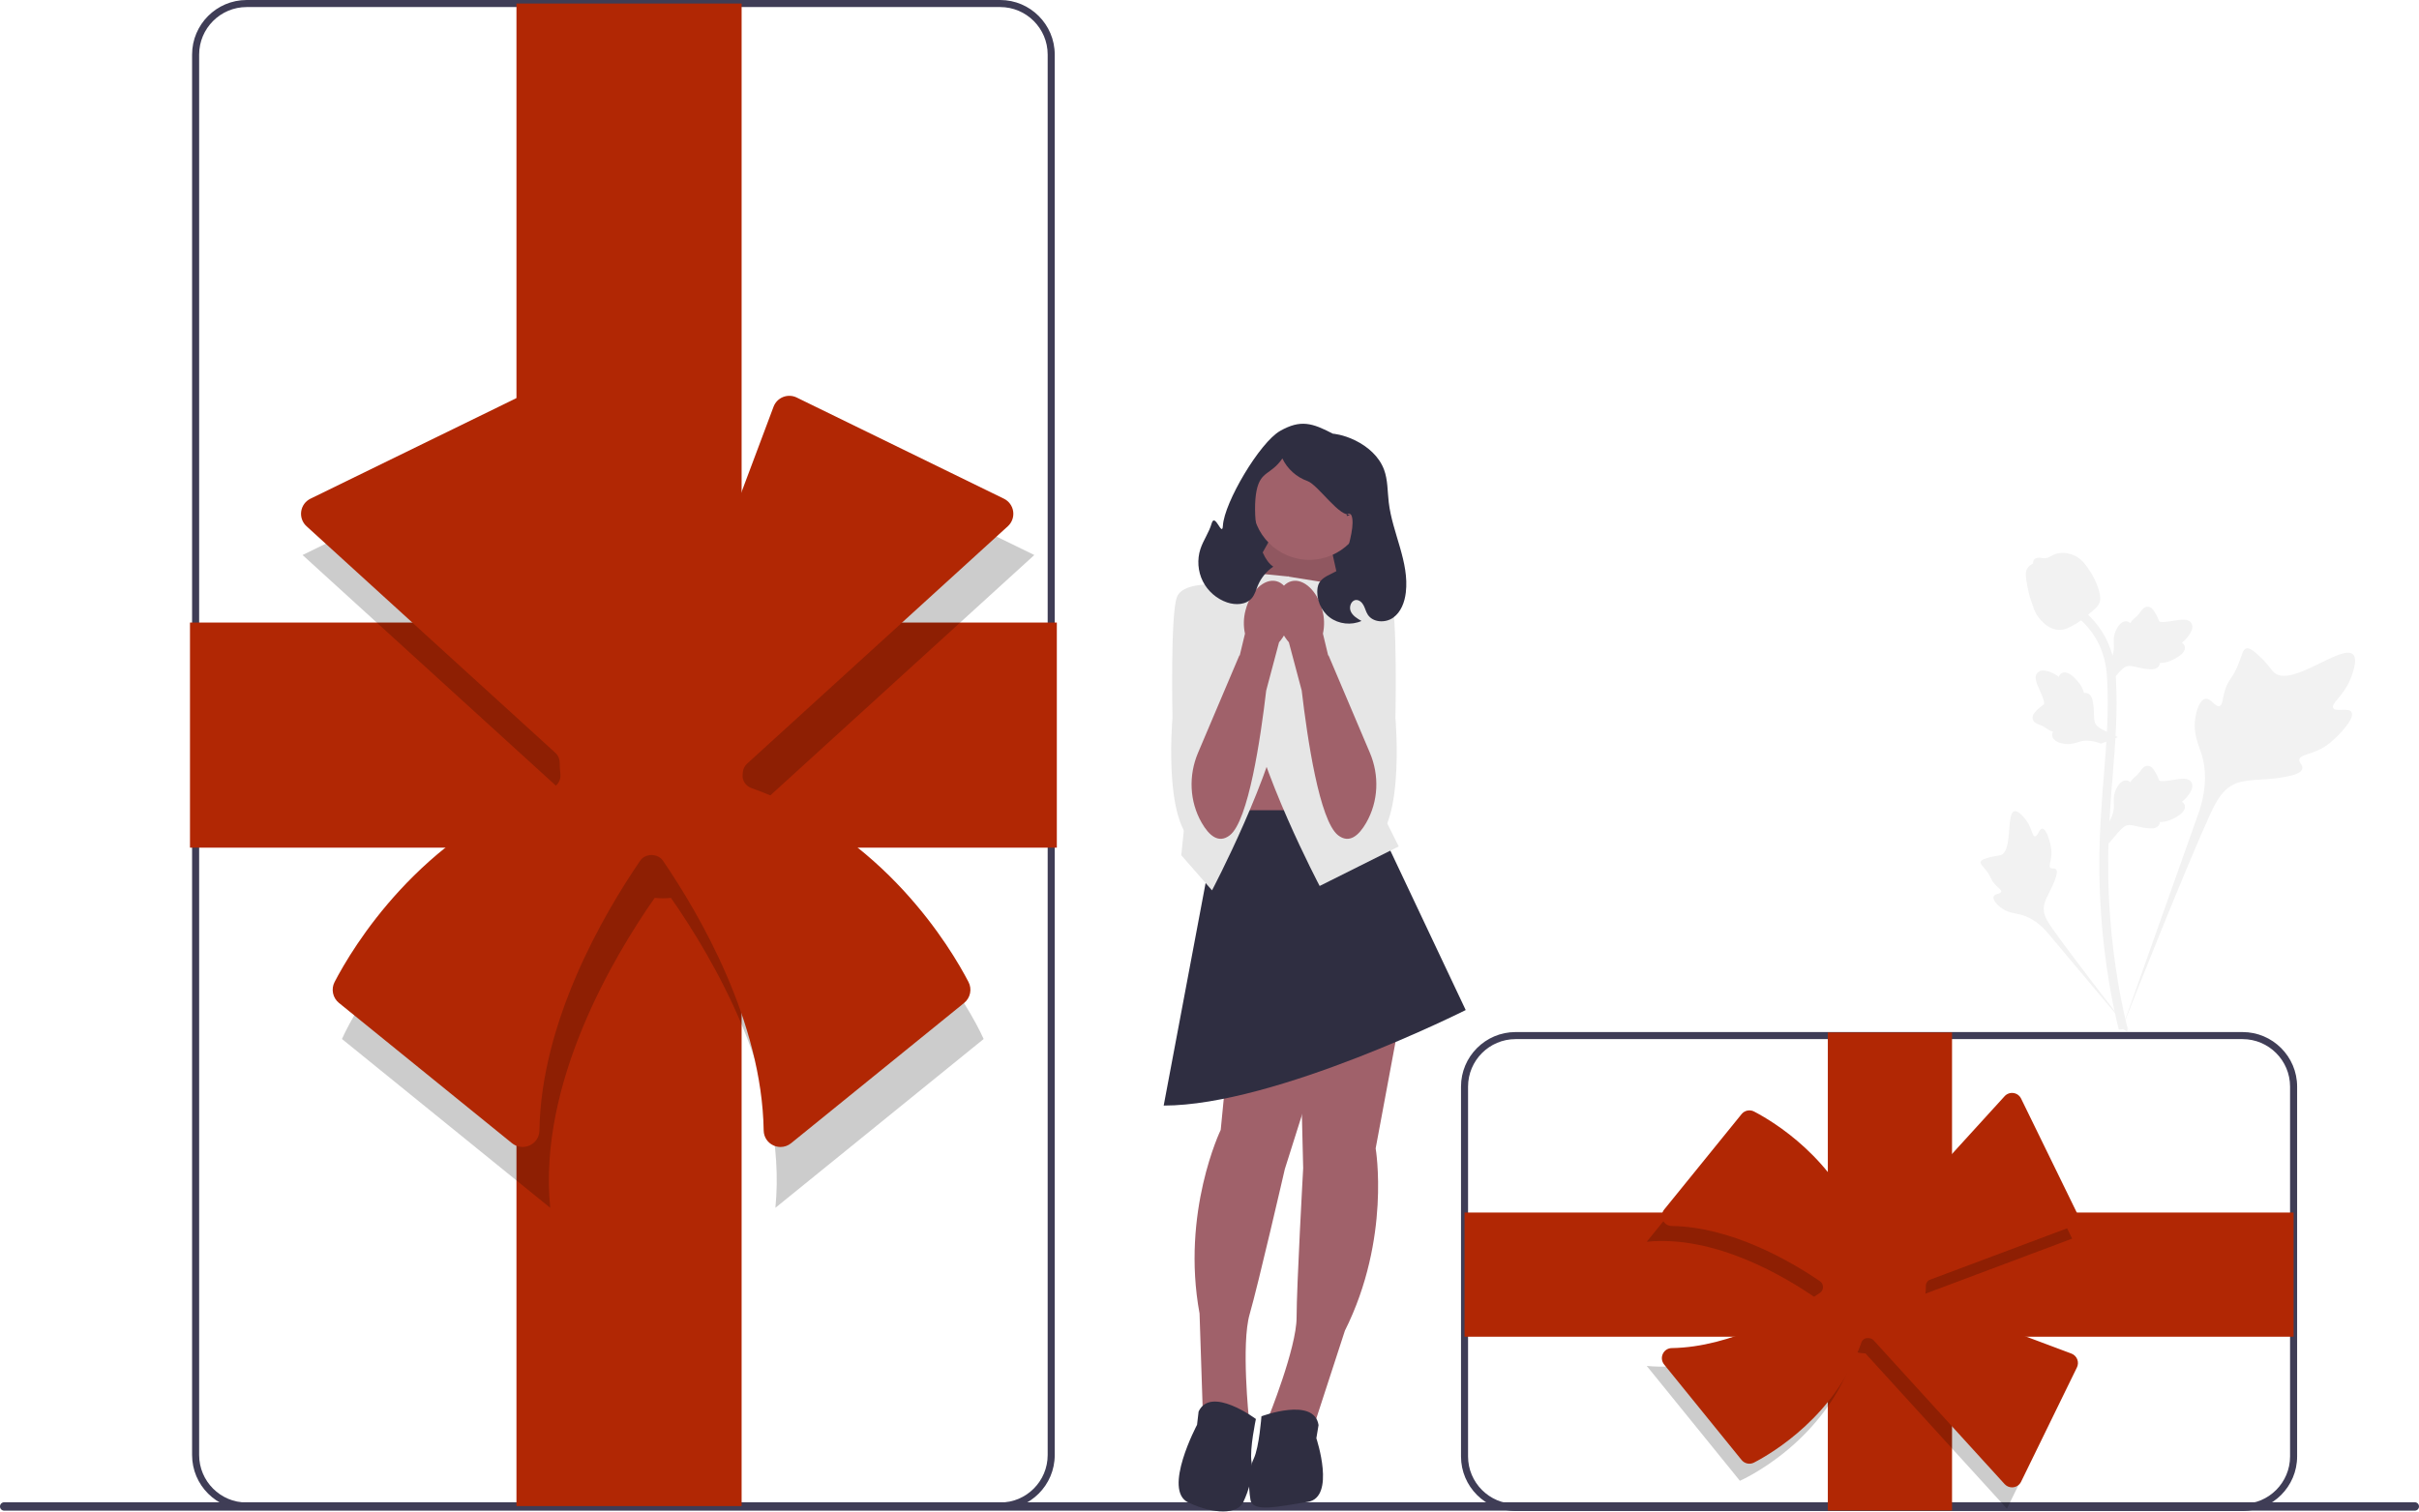
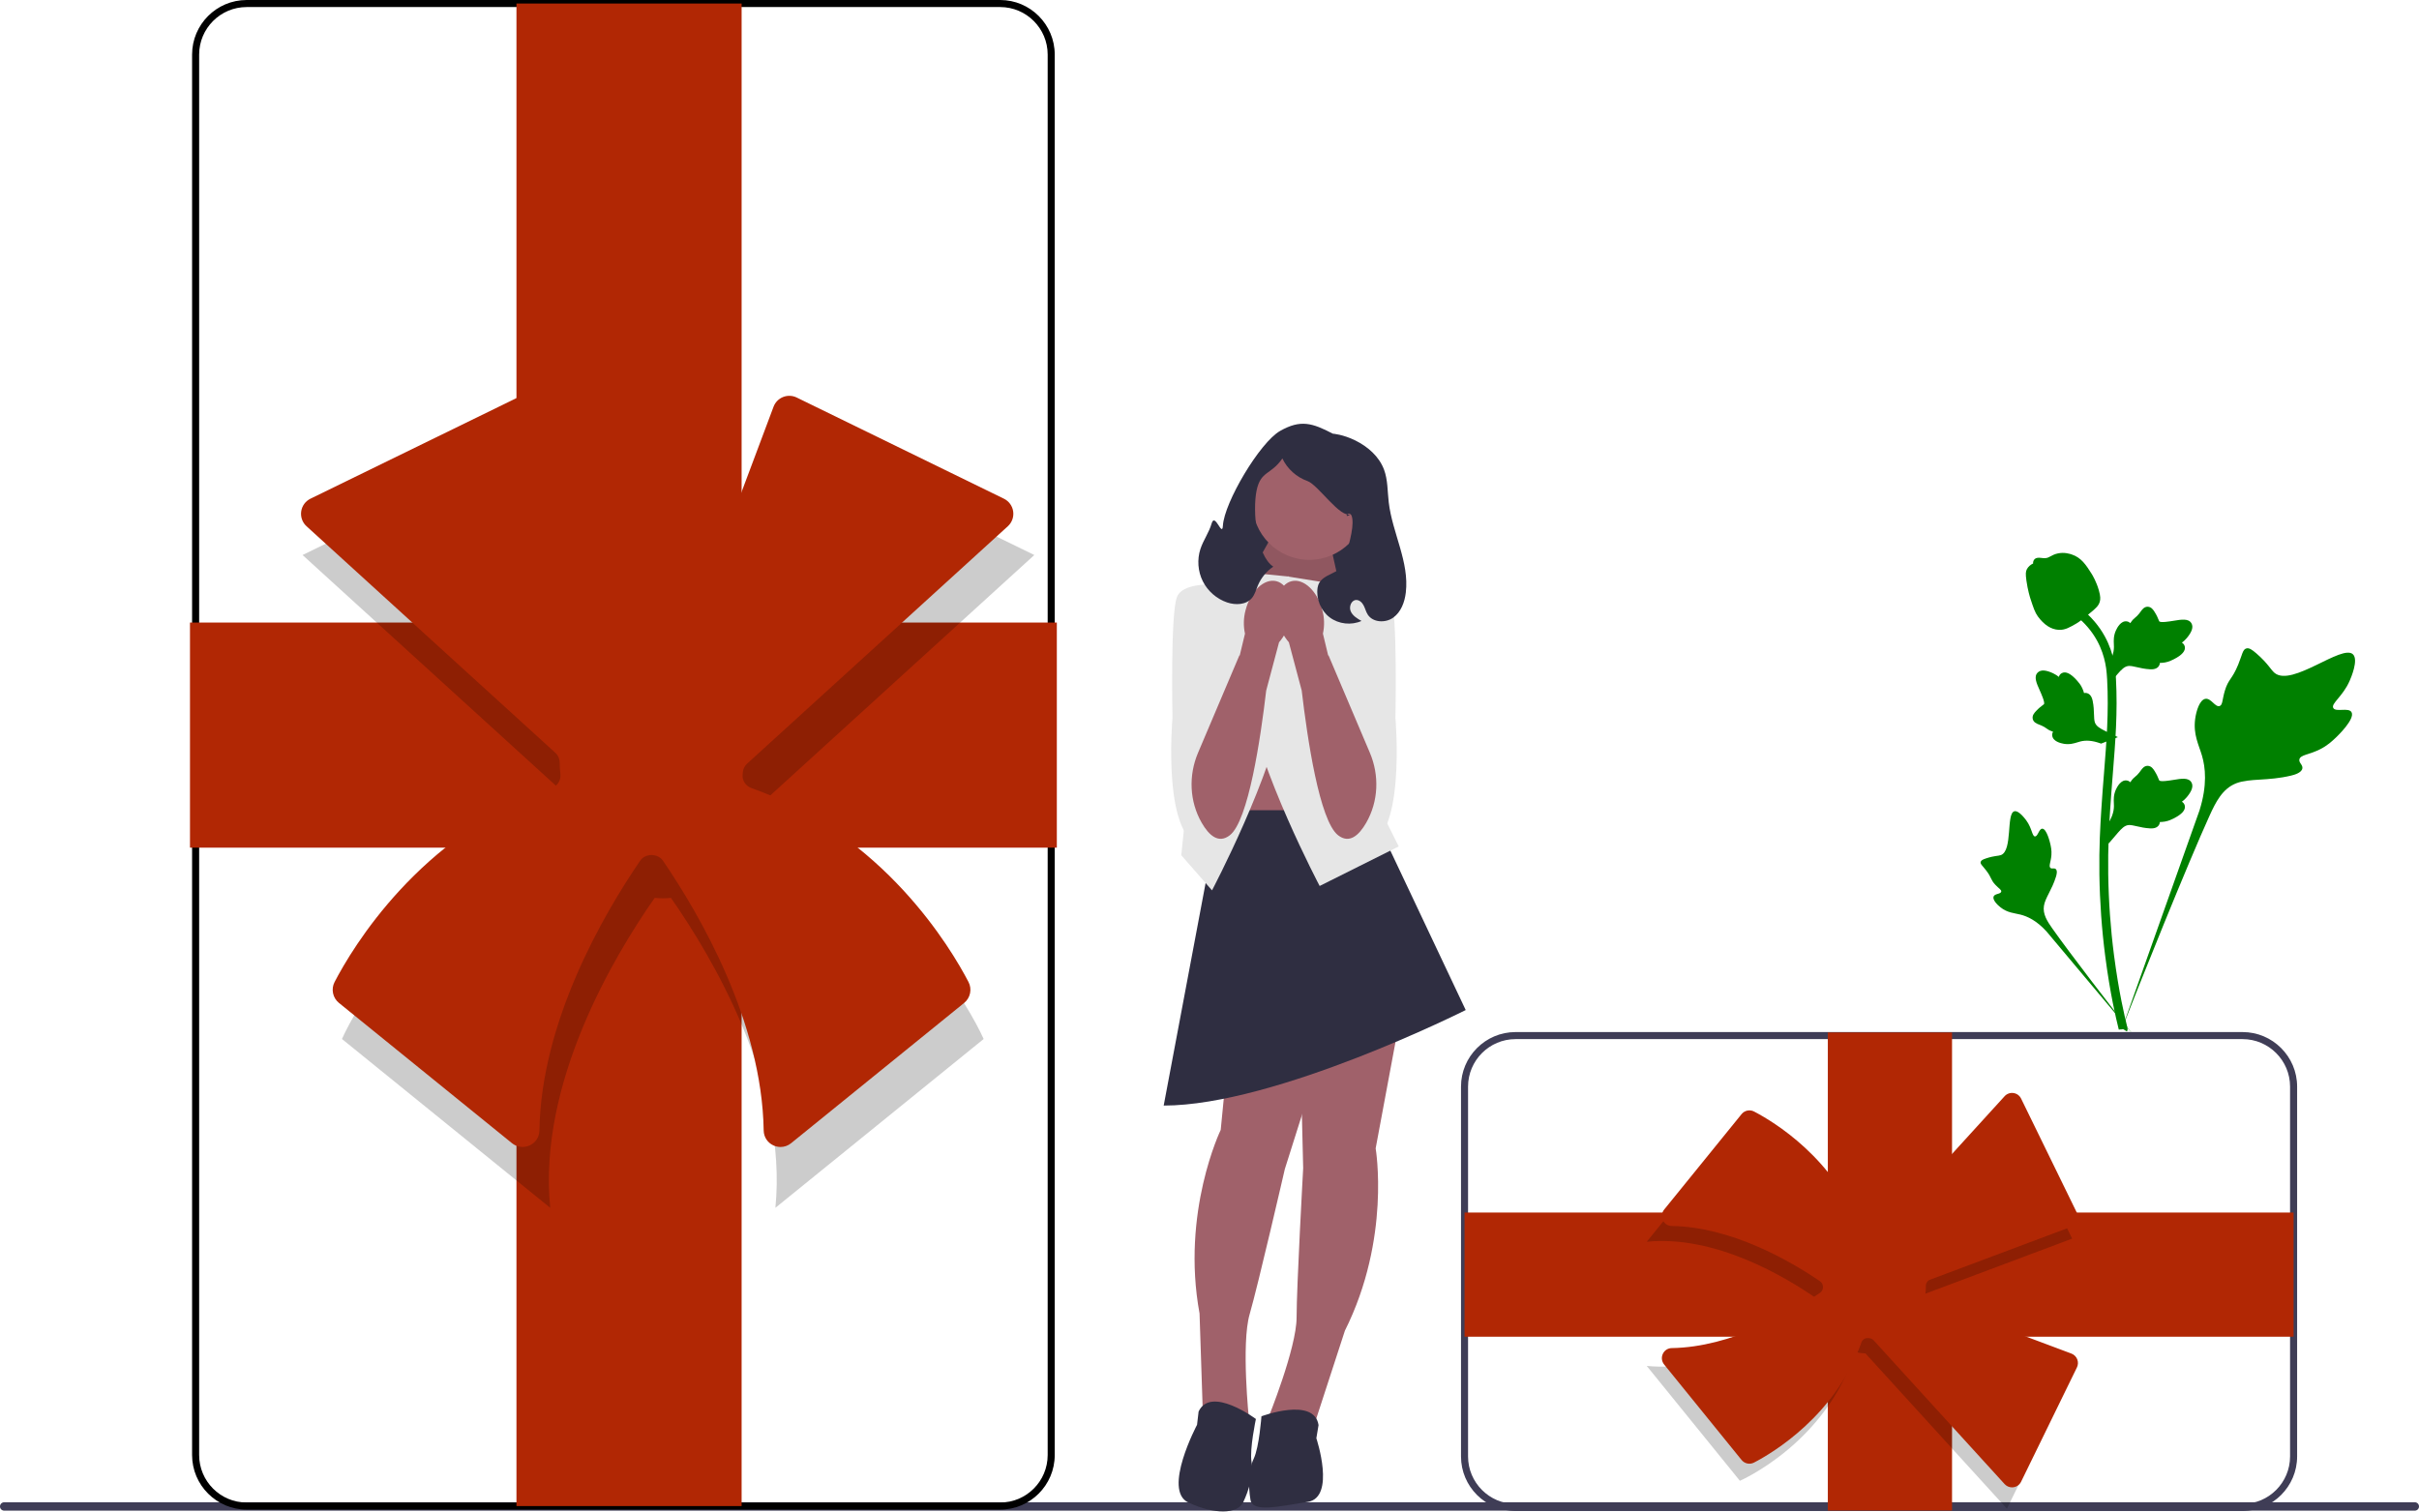
<svg xmlns="http://www.w3.org/2000/svg" width="685.67" height="428.525" viewBox="0 0 685.67 428.525">
  <path d="M0,427.11c0,.66,.53,1.19,1.19,1.19H684.48c.66,0,1.19-.53,1.19-1.19,0-.66-.53-1.19-1.19-1.19H1.19c-.66,0-1.19,.53-1.19,1.19Z" fill="#3f3d56" />
-   <path d="M283.497,428H69.917c-8.529,0-15.468-6.939-15.468-15.469V15.468c0-8.529,6.939-15.468,15.468-15.468h213.58c8.529,0,15.468,6.939,15.468,15.468V412.531c0,8.529-6.939,15.469-15.468,15.469ZM69.917,2c-7.426,0-13.468,6.042-13.468,13.468V412.531c0,7.427,6.042,13.469,13.468,13.469h213.58c7.426,0,13.468-6.042,13.468-13.469V15.468c0-7.426-6.042-13.468-13.468-13.468H69.917Z" fill="#3f3d56" />
+   <path d="M283.497,428H69.917c-8.529,0-15.468-6.939-15.468-15.469V15.468c0-8.529,6.939-15.468,15.468-15.468h213.58c8.529,0,15.468,6.939,15.468,15.468V412.531c0,8.529-6.939,15.469-15.468,15.469ZM69.917,2c-7.426,0-13.468,6.042-13.468,13.468V412.531c0,7.427,6.042,13.469,13.468,13.469h213.58c7.426,0,13.468-6.042,13.468-13.469V15.468c0-7.426-6.042-13.468-13.468-13.468H69.917Z" fill="#000" />
  <g>
-     <path d="M666.534,201.907c-.844-1.424-4.497,.101-5.168-1.191-.669-1.287,2.724-3.249,4.663-7.73,.35-.808,2.553-5.9,.922-7.472-3.092-2.978-17.24,9.313-22.191,5.29-1.087-.883-1.846-2.645-5.134-5.506-1.308-1.138-2.099-1.652-2.865-1.461-1.086,.271-1.172,1.725-2.337,4.584-1.747,4.287-2.78,4.028-3.798,7.449-.756,2.539-.583,4.016-1.472,4.303-1.258,.407-2.416-2.286-4.011-2.045-1.627,.246-2.611,3.382-2.922,5.73-.583,4.406,1.035,7.313,1.932,10.371,.975,3.322,1.553,8.375-.698,15.528l-22.277,62.766c4.918-12.879,19.158-48.185,25.142-61.305,1.727-3.787,3.635-7.629,7.551-9.145,3.77-1.46,8.949-.588,15.55-2.179,.771-.186,2.911-.73,3.18-1.988,.223-1.04-1.036-1.621-.842-2.595,.259-1.307,2.734-1.323,5.775-2.831,2.144-1.063,3.48-2.328,4.629-3.415,.346-.328,5.495-5.262,4.371-7.157h-0Z" fill="#f2f2f2" />
-     <path d="M578.889,234.949c-.942,.004-1.248,2.236-2.076,2.193-.825-.043-.808-2.275-2.448-4.519-.296-.405-2.159-2.955-3.401-2.608-2.354,.658-.404,11.148-3.806,12.418-.747,.279-1.831,.143-4.184,.931-.936,.314-1.417,.554-1.544,.985-.18,.611,.508,1.073,1.575,2.47,1.6,2.094,1.175,2.527,2.56,4.013,1.028,1.104,1.803,1.445,1.687,1.964-.163,.735-1.819,.526-2.161,1.379-.349,.87,.907,2.257,1.969,3.087,1.994,1.558,3.888,1.602,5.647,2.044,1.912,.48,4.559,1.654,7.42,4.823l24.378,29.044c-4.902-6.13-18.122-23.306-22.835-30.029-1.361-1.941-2.696-3.985-2.31-6.345,.371-2.272,2.293-4.562,3.417-8.261,.131-.432,.481-1.639-.058-2.134-.446-.409-1.095,.041-1.517-.335-.567-.504,.14-1.724,.277-3.651,.097-1.359-.138-2.38-.341-3.258-.061-.265-.997-4.215-2.251-4.21v0Z" fill="#f2f2f2" />
-     <path d="M597.688,239.17l-.568-5.068,.259-.384c1.2-1.777,1.812-3.512,1.819-5.159,.001-.262-.011-.524-.023-.79-.049-1.057-.11-2.371,.575-3.903,.384-.854,1.463-2.831,3.086-2.587,.437,.061,.767,.262,1.018,.497,.037-.059,.075-.117,.115-.181,.505-.771,.905-1.101,1.291-1.419,.296-.245,.602-.497,1.082-1.094,.21-.262,.374-.492,.513-.685,.42-.585,.968-1.282,1.935-1.27,1.033,.049,1.574,.903,1.932,1.468,.64,1.008,.93,1.735,1.122,2.217,.07,.176,.149,.374,.19,.436,.333,.489,3.038,.032,4.057-.135,2.289-.382,4.27-.712,5.087,.732,.585,1.033,.151,2.398-1.33,4.168-.461,.551-.952,.969-1.388,1.297,.361,.215,.684,.546,.815,1.065h0c.308,1.228-.748,2.459-3.137,3.663-.593,.301-1.392,.702-2.512,.896-.527,.091-1.002,.113-1.408,.125-.009,.235-.064,.489-.207,.751-.42,.771-1.293,1.138-2.61,1.05-1.449-.076-2.642-.352-3.694-.595-.919-.21-1.711-.389-2.332-.347-1.153,.093-2.041,1.016-3.083,2.212l-2.603,3.042h-0Z" fill="#f2f2f2" />
-     <path d="M600.322,208.994l-4.758,1.835-.437-.153c-2.023-.71-3.857-.862-5.452-.451-.254,.065-.504,.143-.759,.223-1.01,.315-2.266,.708-3.922,.434-.924-.155-3.11-.697-3.285-2.329-.052-.438,.059-.809,.222-1.111-.066-.021-.133-.042-.204-.065-.874-.293-1.295-.597-1.7-.889-.312-.224-.633-.456-1.332-.769-.307-.137-.571-.237-.793-.322-.672-.258-1.486-.611-1.719-1.549-.215-1.011,.474-1.751,.93-2.241,.813-.875,1.442-1.34,1.86-1.648,.153-.112,.324-.239,.373-.294,.389-.446-.74-2.947-1.159-3.891-.95-2.118-1.772-3.95-.582-5.106,.851-.828,2.282-.754,4.369,.229,.65,.307,1.179,.675,1.607,1.013,.117-.404,.354-.8,.823-1.058h0c1.11-.61,2.569,.099,4.339,2.105,.442,.498,1.033,1.169,1.504,2.203,.221,.487,.363,.941,.478,1.331,.229-.051,.49-.063,.779,.009,.852,.21,1.429,.962,1.678,2.258,.294,1.421,.329,2.645,.362,3.724,.03,.942,.058,1.753,.255,2.344,.382,1.091,1.5,1.717,2.922,2.421l3.603,1.746-0,0Z" fill="#f2f2f2" />
-     <path d="M597.688,194.063l-.568-5.068,.259-.384c1.2-1.777,1.812-3.512,1.819-5.159,.001-.262-.011-.524-.023-.79-.049-1.057-.11-2.371,.575-3.903,.384-.854,1.463-2.831,3.086-2.587,.437,.061,.767,.262,1.018,.497,.037-.059,.075-.117,.115-.181,.505-.771,.905-1.101,1.291-1.419,.296-.245,.602-.497,1.082-1.094,.21-.262,.374-.492,.513-.685,.42-.585,.968-1.282,1.935-1.27,1.033,.049,1.574,.903,1.932,1.468,.64,1.008,.93,1.735,1.122,2.217,.07,.176,.149,.374,.19,.436,.333,.489,3.038,.032,4.057-.135,2.289-.382,4.27-.712,5.087,.732,.585,1.033,.151,2.398-1.33,4.168-.461,.551-.952,.969-1.388,1.297,.361,.215,.684,.546,.815,1.065h0c.308,1.228-.748,2.459-3.137,3.663-.593,.301-1.392,.702-2.512,.896-.527,.091-1.002,.113-1.408,.125-.009,.235-.064,.489-.207,.751-.42,.771-1.293,1.138-2.61,1.05-1.449-.076-2.642-.352-3.694-.595-.919-.21-1.711-.389-2.332-.347-1.153,.093-2.041,1.016-3.083,2.212l-2.603,3.042h-0Z" fill="#f2f2f2" />
-     <path d="M602.874,292.44l-1.062-.666-.257-1.226,.257,1.226-1.238,.142c-.02-.115-.087-.379-.188-.793-.554-2.266-2.244-9.162-3.654-20.023-.984-7.581-1.541-15.376-1.656-23.17-.115-7.807,.255-13.717,.551-18.467,.224-3.583,.496-6.994,.762-10.317,.71-8.878,1.379-17.265,.881-26.55-.11-2.073-.341-6.387-2.862-10.978-1.462-2.663-3.476-5.027-5.987-7.023l1.561-1.963c2.771,2.207,5,4.826,6.623,7.782,2.795,5.09,3.047,9.791,3.168,12.05,.507,9.449-.17,17.916-.887,26.88-.264,3.311-.536,6.708-.759,10.276-.294,4.706-.66,10.565-.546,18.271,.113,7.701,.663,15.4,1.634,22.886,1.392,10.724,3.058,17.517,3.605,19.749,.291,1.192,.352,1.441,.054,1.914v-0Z" fill="#f2f2f2" />
-     <path d="M583.825,178.577c-.103,0-.207-.002-.312-.01-2.134-.115-4.11-1.392-5.875-3.796-.827-1.131-1.251-2.42-2.095-4.992-.131-.396-.767-2.408-1.154-5.176-.253-1.808-.221-2.565,.137-3.233,.398-.744,1.041-1.263,1.766-1.613-.032-.24-.006-.487,.098-.739,.427-1.045,1.563-.908,2.177-.842,.311,.039,.699,.091,1.117,.069,.658-.032,1.012-.228,1.548-.521,.513-.281,1.15-.631,2.096-.825,1.865-.389,3.427,.14,3.942,.313,2.71,.903,4.046,3.01,5.593,5.45,.308,.489,1.367,2.271,2.065,4.713,.504,1.762,.433,2.545,.281,3.128-.308,1.197-1.036,1.882-2.885,3.394-1.931,1.583-2.9,2.376-3.732,2.858-1.937,1.118-3.153,1.821-4.768,1.821v0Z" fill="#f2f2f2" />
+     <path d="M666.534,201.907c-.844-1.424-4.497,.101-5.168-1.191-.669-1.287,2.724-3.249,4.663-7.73,.35-.808,2.553-5.9,.922-7.472-3.092-2.978-17.24,9.313-22.191,5.29-1.087-.883-1.846-2.645-5.134-5.506-1.308-1.138-2.099-1.652-2.865-1.461-1.086,.271-1.172,1.725-2.337,4.584-1.747,4.287-2.78,4.028-3.798,7.449-.756,2.539-.583,4.016-1.472,4.303-1.258,.407-2.416-2.286-4.011-2.045-1.627,.246-2.611,3.382-2.922,5.73-.583,4.406,1.035,7.313,1.932,10.371,.975,3.322,1.553,8.375-.698,15.528l-22.277,62.766c4.918-12.879,19.158-48.185,25.142-61.305,1.727-3.787,3.635-7.629,7.551-9.145,3.77-1.46,8.949-.588,15.55-2.179,.771-.186,2.911-.73,3.18-1.988,.223-1.04-1.036-1.621-.842-2.595,.259-1.307,2.734-1.323,5.775-2.831,2.144-1.063,3.48-2.328,4.629-3.415,.346-.328,5.495-5.262,4.371-7.157h-0Z" fill="green" />
+     <path d="M578.889,234.949c-.942,.004-1.248,2.236-2.076,2.193-.825-.043-.808-2.275-2.448-4.519-.296-.405-2.159-2.955-3.401-2.608-2.354,.658-.404,11.148-3.806,12.418-.747,.279-1.831,.143-4.184,.931-.936,.314-1.417,.554-1.544,.985-.18,.611,.508,1.073,1.575,2.47,1.6,2.094,1.175,2.527,2.56,4.013,1.028,1.104,1.803,1.445,1.687,1.964-.163,.735-1.819,.526-2.161,1.379-.349,.87,.907,2.257,1.969,3.087,1.994,1.558,3.888,1.602,5.647,2.044,1.912,.48,4.559,1.654,7.42,4.823l24.378,29.044c-4.902-6.13-18.122-23.306-22.835-30.029-1.361-1.941-2.696-3.985-2.31-6.345,.371-2.272,2.293-4.562,3.417-8.261,.131-.432,.481-1.639-.058-2.134-.446-.409-1.095,.041-1.517-.335-.567-.504,.14-1.724,.277-3.651,.097-1.359-.138-2.38-.341-3.258-.061-.265-.997-4.215-2.251-4.21v0Z" fill="green" />
+     <path d="M597.688,239.17l-.568-5.068,.259-.384c1.2-1.777,1.812-3.512,1.819-5.159,.001-.262-.011-.524-.023-.79-.049-1.057-.11-2.371,.575-3.903,.384-.854,1.463-2.831,3.086-2.587,.437,.061,.767,.262,1.018,.497,.037-.059,.075-.117,.115-.181,.505-.771,.905-1.101,1.291-1.419,.296-.245,.602-.497,1.082-1.094,.21-.262,.374-.492,.513-.685,.42-.585,.968-1.282,1.935-1.27,1.033,.049,1.574,.903,1.932,1.468,.64,1.008,.93,1.735,1.122,2.217,.07,.176,.149,.374,.19,.436,.333,.489,3.038,.032,4.057-.135,2.289-.382,4.27-.712,5.087,.732,.585,1.033,.151,2.398-1.33,4.168-.461,.551-.952,.969-1.388,1.297,.361,.215,.684,.546,.815,1.065h0c.308,1.228-.748,2.459-3.137,3.663-.593,.301-1.392,.702-2.512,.896-.527,.091-1.002,.113-1.408,.125-.009,.235-.064,.489-.207,.751-.42,.771-1.293,1.138-2.61,1.05-1.449-.076-2.642-.352-3.694-.595-.919-.21-1.711-.389-2.332-.347-1.153,.093-2.041,1.016-3.083,2.212l-2.603,3.042h-0Z" fill="green" />
+     <path d="M600.322,208.994l-4.758,1.835-.437-.153c-2.023-.71-3.857-.862-5.452-.451-.254,.065-.504,.143-.759,.223-1.01,.315-2.266,.708-3.922,.434-.924-.155-3.11-.697-3.285-2.329-.052-.438,.059-.809,.222-1.111-.066-.021-.133-.042-.204-.065-.874-.293-1.295-.597-1.7-.889-.312-.224-.633-.456-1.332-.769-.307-.137-.571-.237-.793-.322-.672-.258-1.486-.611-1.719-1.549-.215-1.011,.474-1.751,.93-2.241,.813-.875,1.442-1.34,1.86-1.648,.153-.112,.324-.239,.373-.294,.389-.446-.74-2.947-1.159-3.891-.95-2.118-1.772-3.95-.582-5.106,.851-.828,2.282-.754,4.369,.229,.65,.307,1.179,.675,1.607,1.013,.117-.404,.354-.8,.823-1.058h0c1.11-.61,2.569,.099,4.339,2.105,.442,.498,1.033,1.169,1.504,2.203,.221,.487,.363,.941,.478,1.331,.229-.051,.49-.063,.779,.009,.852,.21,1.429,.962,1.678,2.258,.294,1.421,.329,2.645,.362,3.724,.03,.942,.058,1.753,.255,2.344,.382,1.091,1.5,1.717,2.922,2.421l3.603,1.746-0,0Z" fill="green" />
+     <path d="M597.688,194.063l-.568-5.068,.259-.384c1.2-1.777,1.812-3.512,1.819-5.159,.001-.262-.011-.524-.023-.79-.049-1.057-.11-2.371,.575-3.903,.384-.854,1.463-2.831,3.086-2.587,.437,.061,.767,.262,1.018,.497,.037-.059,.075-.117,.115-.181,.505-.771,.905-1.101,1.291-1.419,.296-.245,.602-.497,1.082-1.094,.21-.262,.374-.492,.513-.685,.42-.585,.968-1.282,1.935-1.27,1.033,.049,1.574,.903,1.932,1.468,.64,1.008,.93,1.735,1.122,2.217,.07,.176,.149,.374,.19,.436,.333,.489,3.038,.032,4.057-.135,2.289-.382,4.27-.712,5.087,.732,.585,1.033,.151,2.398-1.33,4.168-.461,.551-.952,.969-1.388,1.297,.361,.215,.684,.546,.815,1.065h0c.308,1.228-.748,2.459-3.137,3.663-.593,.301-1.392,.702-2.512,.896-.527,.091-1.002,.113-1.408,.125-.009,.235-.064,.489-.207,.751-.42,.771-1.293,1.138-2.61,1.05-1.449-.076-2.642-.352-3.694-.595-.919-.21-1.711-.389-2.332-.347-1.153,.093-2.041,1.016-3.083,2.212l-2.603,3.042h-0Z" fill="green" />
+     <path d="M602.874,292.44l-1.062-.666-.257-1.226,.257,1.226-1.238,.142c-.02-.115-.087-.379-.188-.793-.554-2.266-2.244-9.162-3.654-20.023-.984-7.581-1.541-15.376-1.656-23.17-.115-7.807,.255-13.717,.551-18.467,.224-3.583,.496-6.994,.762-10.317,.71-8.878,1.379-17.265,.881-26.55-.11-2.073-.341-6.387-2.862-10.978-1.462-2.663-3.476-5.027-5.987-7.023l1.561-1.963c2.771,2.207,5,4.826,6.623,7.782,2.795,5.09,3.047,9.791,3.168,12.05,.507,9.449-.17,17.916-.887,26.88-.264,3.311-.536,6.708-.759,10.276-.294,4.706-.66,10.565-.546,18.271,.113,7.701,.663,15.4,1.634,22.886,1.392,10.724,3.058,17.517,3.605,19.749,.291,1.192,.352,1.441,.054,1.914v-0Z" fill="green" />
+     <path d="M583.825,178.577c-.103,0-.207-.002-.312-.01-2.134-.115-4.11-1.392-5.875-3.796-.827-1.131-1.251-2.42-2.095-4.992-.131-.396-.767-2.408-1.154-5.176-.253-1.808-.221-2.565,.137-3.233,.398-.744,1.041-1.263,1.766-1.613-.032-.24-.006-.487,.098-.739,.427-1.045,1.563-.908,2.177-.842,.311,.039,.699,.091,1.117,.069,.658-.032,1.012-.228,1.548-.521,.513-.281,1.15-.631,2.096-.825,1.865-.389,3.427,.14,3.942,.313,2.71,.903,4.046,3.01,5.593,5.45,.308,.489,1.367,2.271,2.065,4.713,.504,1.762,.433,2.545,.281,3.128-.308,1.197-1.036,1.882-2.885,3.394-1.931,1.583-2.9,2.376-3.732,2.858-1.937,1.118-3.153,1.821-4.768,1.821v0Z" fill="green" />
  </g>
  <rect x="53.853" y="176.506" width="245.708" height="63.82" fill="#b12704" />
  <rect x="146.392" y="1" width="63.82" height="426" fill="#b12704" />
  <path d="M212.571,235.521c.452-1.758,.721-3.585,.787-5.468l79.82-72.694-68.607-33.506-30.237,80.632c-2.067-.54-4.224-.857-6.46-.857-1.187,0-2.346,.109-3.49,.266l-30.016-80.041-68.607,33.506,76.683,69.837c-.049,.649-.099,1.299-.099,1.961,0,2.201,.308,4.326,.832,6.364-47.005,14.69-66.248,59.052-66.248,59.052l59.034,47.865c-3.521-35.209,17.981-71.255,29.605-87.869,.761,.068,1.527,.116,2.306,.116s1.545-.048,2.306-.116c11.624,16.615,33.125,52.66,29.605,87.869l59.034-47.865s-19.243-44.362-66.248-59.052Z" opacity=".2" />
  <path d="M221.239,325.19c-.688,0-1.382-.149-2.038-.456-1.657-.773-2.704-2.386-2.733-4.208-.484-30.867-18.084-61.162-28.533-76.473-.698-1.022-1.903-1.633-3.224-1.633h-.006c-1.37,0-2.575,.61-3.272,1.633-10.448,15.311-28.049,45.605-28.533,76.473-.029,1.821-1.076,3.435-2.733,4.208-1.674,.784-3.604,.547-5.038-.614l-49.067-39.785c-1.751-1.421-2.266-3.909-1.222-5.918,4.96-9.552,24.055-41.745,61.53-54.983,1.672-.591,2.688-2.256,2.469-4.05-.122-1.002-.183-2.008-.183-2.99,.002-1.172-.445-2.236-1.229-2.949l-70.542-64.244c-1.17-1.065-1.734-2.637-1.511-4.203,.224-1.566,1.207-2.917,2.629-3.611l58.733-28.683c1.205-.589,2.61-.641,3.858-.146,1.247,.496,2.231,1.501,2.703,2.757l27.232,72.62c.562,1.499,2.003,2.478,3.64,2.437,1.234-.028,2.485,.043,3.733,.205,1.761,.235,3.422-.758,4.039-2.404l27.322-72.857c.471-1.256,1.456-2.261,2.703-2.757,1.247-.495,2.654-.442,3.858,.146l58.732,28.683c1.422,.694,2.406,2.045,2.629,3.612,.224,1.565-.341,3.137-1.511,4.202l-73.905,67.308c-.689,.627-1.118,1.483-1.208,2.41-.02,.2-.041,.4-.064,.6h0c-.203,1.686,.845,3.331,2.49,3.912,37.483,13.235,56.582,45.435,61.542,54.987,1.043,2.009,.529,4.497-1.222,5.918l-49.068,39.785c-.872,.707-1.929,1.07-3,1.07Z" fill="#b12704" />
  <path d="M635.656,428.392h-206.063c-8.529,0-15.469-6.939-15.469-15.469v-104.846c0-8.529,6.939-15.469,15.469-15.469h206.063c8.529,0,15.468,6.939,15.468,15.469v104.846c0,8.529-6.939,15.469-15.468,15.469Zm-206.063-133.783c-7.427,0-13.469,6.042-13.469,13.469v104.846c0,7.427,6.042,13.469,13.469,13.469h206.063c7.426,0,13.468-6.042,13.468-13.469v-104.846c0-7.427-6.042-13.469-13.468-13.469h-206.063Z" fill="#3f3d56" />
  <rect x="467.933" y="342.897" width="135.543" height="35.206" transform="translate(896.2047 -175.2047) rotate(90)" fill="#b12704" />
  <rect x="515.021" y="243.88" width="35.206" height="235" transform="translate(894.0043 -171.244) rotate(90)" fill="#b12704" />
  <path d="M525.752,383.284c.97,.249,1.978,.398,3.016,.434l40.101,44.032,18.483-37.846-44.48-16.68c.298-1.14,.473-2.33,.473-3.563,0-.655-.06-1.294-.147-1.925l44.154-16.558-18.483-37.846-38.525,42.302c-.358-.027-.717-.055-1.082-.055-1.214,0-2.386,.17-3.51,.459-8.104-25.93-32.576-36.545-32.576-36.545l-26.404,32.566c19.423-1.942,39.307,9.919,48.472,16.331-.038,.42-.064,.842-.064,1.272s.027,.852,.064,1.272c-9.165,6.412-29.05,18.273-48.472,16.331l26.404,32.566s24.472-10.615,32.576-36.545Z" opacity=".2" />
  <path d="M570.316,421.696c-.797,0-1.564-.334-2.109-.933l-37.132-40.772c-.306-.336-.752-.549-1.255-.6l-.16-.017c-.907-.101-1.734,.39-2.019,1.195-7.329,20.779-25.172,31.354-30.466,34.101-1.193,.621-2.674,.309-3.523-.741l-21.949-27.071c-.696-.857-.836-2.014-.368-3.018,.462-.989,1.424-1.613,2.51-1.63,16.969-.262,33.642-9.947,42.07-15.697,.507-.347,.81-.944,.809-1.599,.001-.684-.301-1.281-.809-1.627-8.427-5.75-25.098-15.436-42.07-15.697-1.086-.017-2.047-.642-2.509-1.631-.469-1.004-.328-2.16,.368-3.018l21.95-27.071c.85-1.047,2.332-1.359,3.522-.742,5.293,2.747,23.133,13.321,30.463,34.094,.284,.805,1.096,1.307,1.913,1.208,.889-.112,1.775-.138,2.631-.074l36.026-39.559c.638-.7,1.579-1.039,2.515-.903,.938,.135,1.745,.723,2.16,1.573l15.825,32.402c.353,.722,.384,1.563,.087,2.31-.297,.745-.898,1.334-1.65,1.615l-40.062,15.023c-.737,.276-1.218,.997-1.198,1.792l.003,.29c0,.623-.043,1.257-.129,1.884-.11,.807,.393,1.609,1.196,1.911l40.19,15.071c.751,.282,1.353,.871,1.65,1.617,.296,.746,.265,1.587-.087,2.309l-15.825,32.402c-.415,.851-1.223,1.438-2.16,1.572-.135,.02-.271,.029-.406,.029Z" fill="#b12704" />
  <g>
    <path d="M351.463,128.851h32.227v10.611c0,17.786-14.44,32.226-32.226,32.226h-0v-42.838h0Z" transform="translate(735.1534 300.5392) rotate(-180)" fill="#2f2e41" />
    <polygon points="376.547 151.88 382.088 176.802 349.619 171.41 362.85 147.84 376.547 151.88" fill="#a0616a" />
    <polygon points="376.547 151.88 382.088 176.802 349.619 171.41 362.85 147.84 376.547 151.88" opacity=".1" />
    <rect x="345.417" y="205.118" width="31.13" height="46.072" transform="translate(721.9642 456.3086) rotate(-180)" fill="#a0616a" />
    <path d="M396.781,288.857l-6.848,36.733s4.358,25.526-8.716,51.675l-8.716,26.771-13.074-1.868s8.094-19.923,8.094-28.639c0-8.716,1.868-42.336,1.868-42.336l-.934-38.363,28.328-3.973Z" fill="#a0616a" />
    <path d="M357.558,401.546s14.942-5.603,16.187,2.49l-.623,3.736s5.603,16.81-2.49,18.055c-8.094,1.245-15.565,3.113-16.187-.623s-.613-8.399,.939-11.67c1.552-3.272,2.174-11.988,2.174-11.988Z" fill="#2f2e41" />
    <path d="M349.651,283.159l-3.637,37.188s-11.285,23.307-5.999,52.06l.927,28.139,13.078,1.842s-2.234-21.388,.19-29.76c2.424-8.372,9.98-41.185,9.98-41.185l11.566-36.59-26.105-11.695Z" fill="#a0616a" />
    <path d="M355.987,402.31s-12.794-9.538-16.241-2.11l-.441,3.761s-9.88,18.591-2.452,22.038,13.908,3.316,15.544-.099,2.924-7.897,2.344-11.471c-.58-3.574,1.246-12.12,1.246-12.12Z" fill="#2f2e41" />
    <path d="M388.687,229.711l26.771,56.656s-53.854,27.083-85.606,27.083l15.766-83.738h43.069Z" fill="#2f2e41" />
    <path d="M364.718,163.405l15.565,2.49-1.245,39.223,17.433,34.865-22.413,11.207s-17.433-32.997-20.545-53.543c-3.113-20.545-1.245-35.488-1.245-35.488l12.452,1.245Z" fill="#e6e6e6" />
    <path d="M352.888,164.65l-15.565,2.49,1.245,39.223-3.736,36.11,8.716,9.961s17.433-32.997,20.545-53.543c3.113-20.545,1.245-35.488,1.245-35.488l-12.452,1.245Z" fill="#e6e6e6" />
    <path d="M376.858,166.829l3.424-.934s12.141-1.556,14.008,3.424c1.868,4.981,1.245,34.242,1.245,34.242,0,0,3.213,35.914-9.289,36.323s-10.011-29.475-10.011-29.475l.623-43.581Z" fill="#e6e6e6" />
    <circle cx="371.114" cy="142.606" r="16.113" fill="#a0616a" />
    <path d="M366.073,164.782c3.457-.877,7.376,2.815,8.754,8.248,.581,2.163,.635,4.433,.158,6.621l1.485,6.176,.109-.006,11.716,27.611c2.724,6.42,2.436,13.79-1.038,19.837-2.067,3.597-4.78,6.015-7.966,3.547-5.286-4.096-8.739-27.549-10.316-41.021l-3.645-13.694c-1.463-1.696-2.499-3.718-3.02-5.897-1.379-5.431,.306-10.545,3.762-11.422Z" fill="#a0616a" />
    <path d="M351.021,166.829l-3.424-.934s-12.141-1.556-14.008,3.424-1.245,34.242-1.245,34.242c0,0-3.213,35.914,9.289,36.323,12.502,.409,10.011-29.475,10.011-29.475l-.623-43.581Z" fill="#e6e6e6" />
    <path d="M361.806,164.782c-3.457-.877-7.376,2.815-8.754,8.248-.581,2.163-.635,4.433-.158,6.621l-1.485,6.176-.109-.006-11.716,27.611c-2.724,6.42-2.436,13.79,1.038,19.837,2.067,3.597,4.78,6.015,7.966,3.547,5.286-4.096,8.739-27.549,10.316-41.021l3.645-13.694c1.463-1.696,2.499-3.718,3.02-5.897,1.379-5.431-.306-10.545-3.762-11.422Z" fill="#a0616a" />
    <path d="M340.265,155.642c.82-2.492,2.438-4.674,3.161-7.196,.961-3.348,3.008,4.079,3.207,.602,.379-6.61,10.468-23.613,16.227-26.878,5.759-3.266,9.067-2.281,14.934,.786,0,0,2.848,.181,6.394,1.932s6.737,4.554,8.117,8.26c1.093,2.938,.972,6.164,1.337,9.277,1.018,8.673,5.879,16.921,4.836,25.59-.326,2.705-1.354,5.502-3.565,7.093-2.212,1.591-5.785,1.418-7.24-.885-.497-.786-.707-1.718-1.133-2.545-.426-.826-1.195-1.597-2.124-1.571-1.397,.039-2.108,1.913-1.557,3.197,.551,1.284,1.845,2.06,3.061,2.749-2.894,1.302-6.485,.897-9.016-1.018-2.531-1.915-3.898-5.26-3.432-8.399,.656-4.424,7.102-3.508,7.861-7.916,.553-3.209,2.494-8.578,1.965-11.79-.529-3.213-3.068,.677-.393-1.179-2.943,1.419-9.238-8.287-12.318-9.374-3.081-1.087-5.693-3.441-7.094-6.392-3.268,4.737-6.142,3.45-7.312,9.085-1.17,5.634-.088,18.435,4.73,21.58-1.928,1.316-3.466,3.197-4.371,5.349-.513,1.219-.845,2.553-1.696,3.566-1.625,1.934-4.625,2.051-7.017,1.238-2.965-1.008-5.501-3.223-6.899-6.025s-1.642-6.16-.663-9.136Z" fill="#2f2e41" />
  </g>
</svg>
